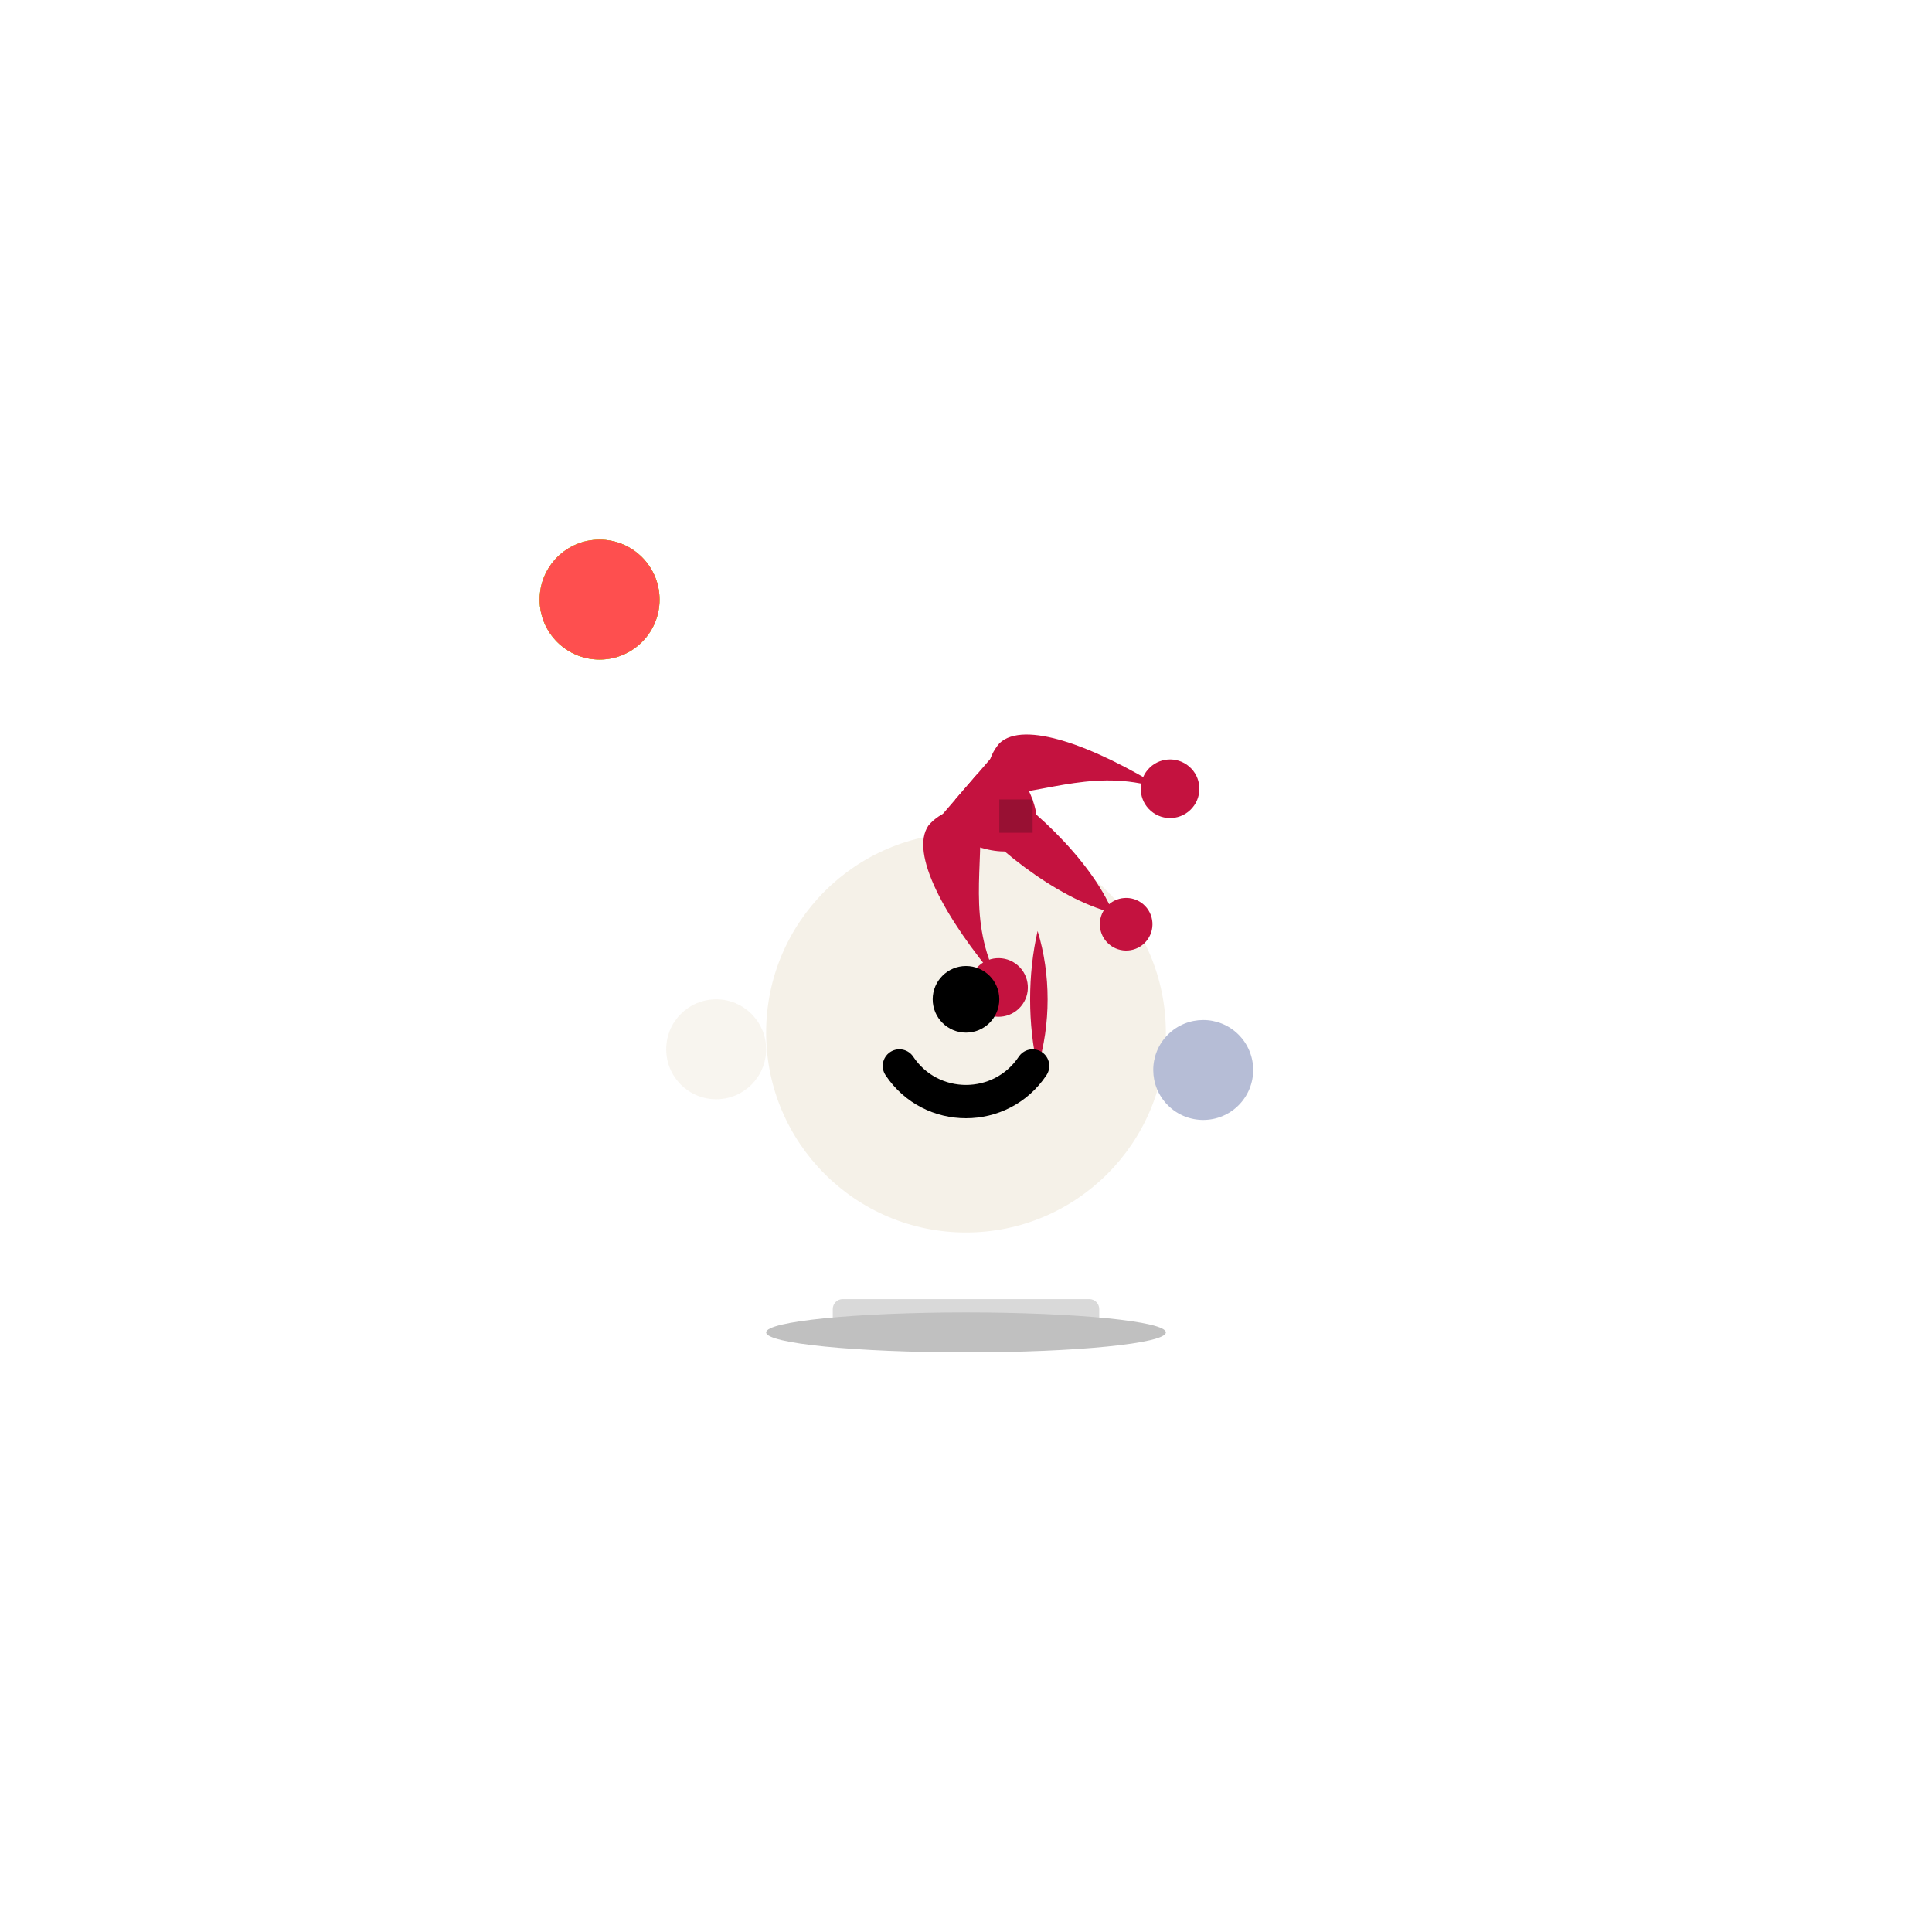
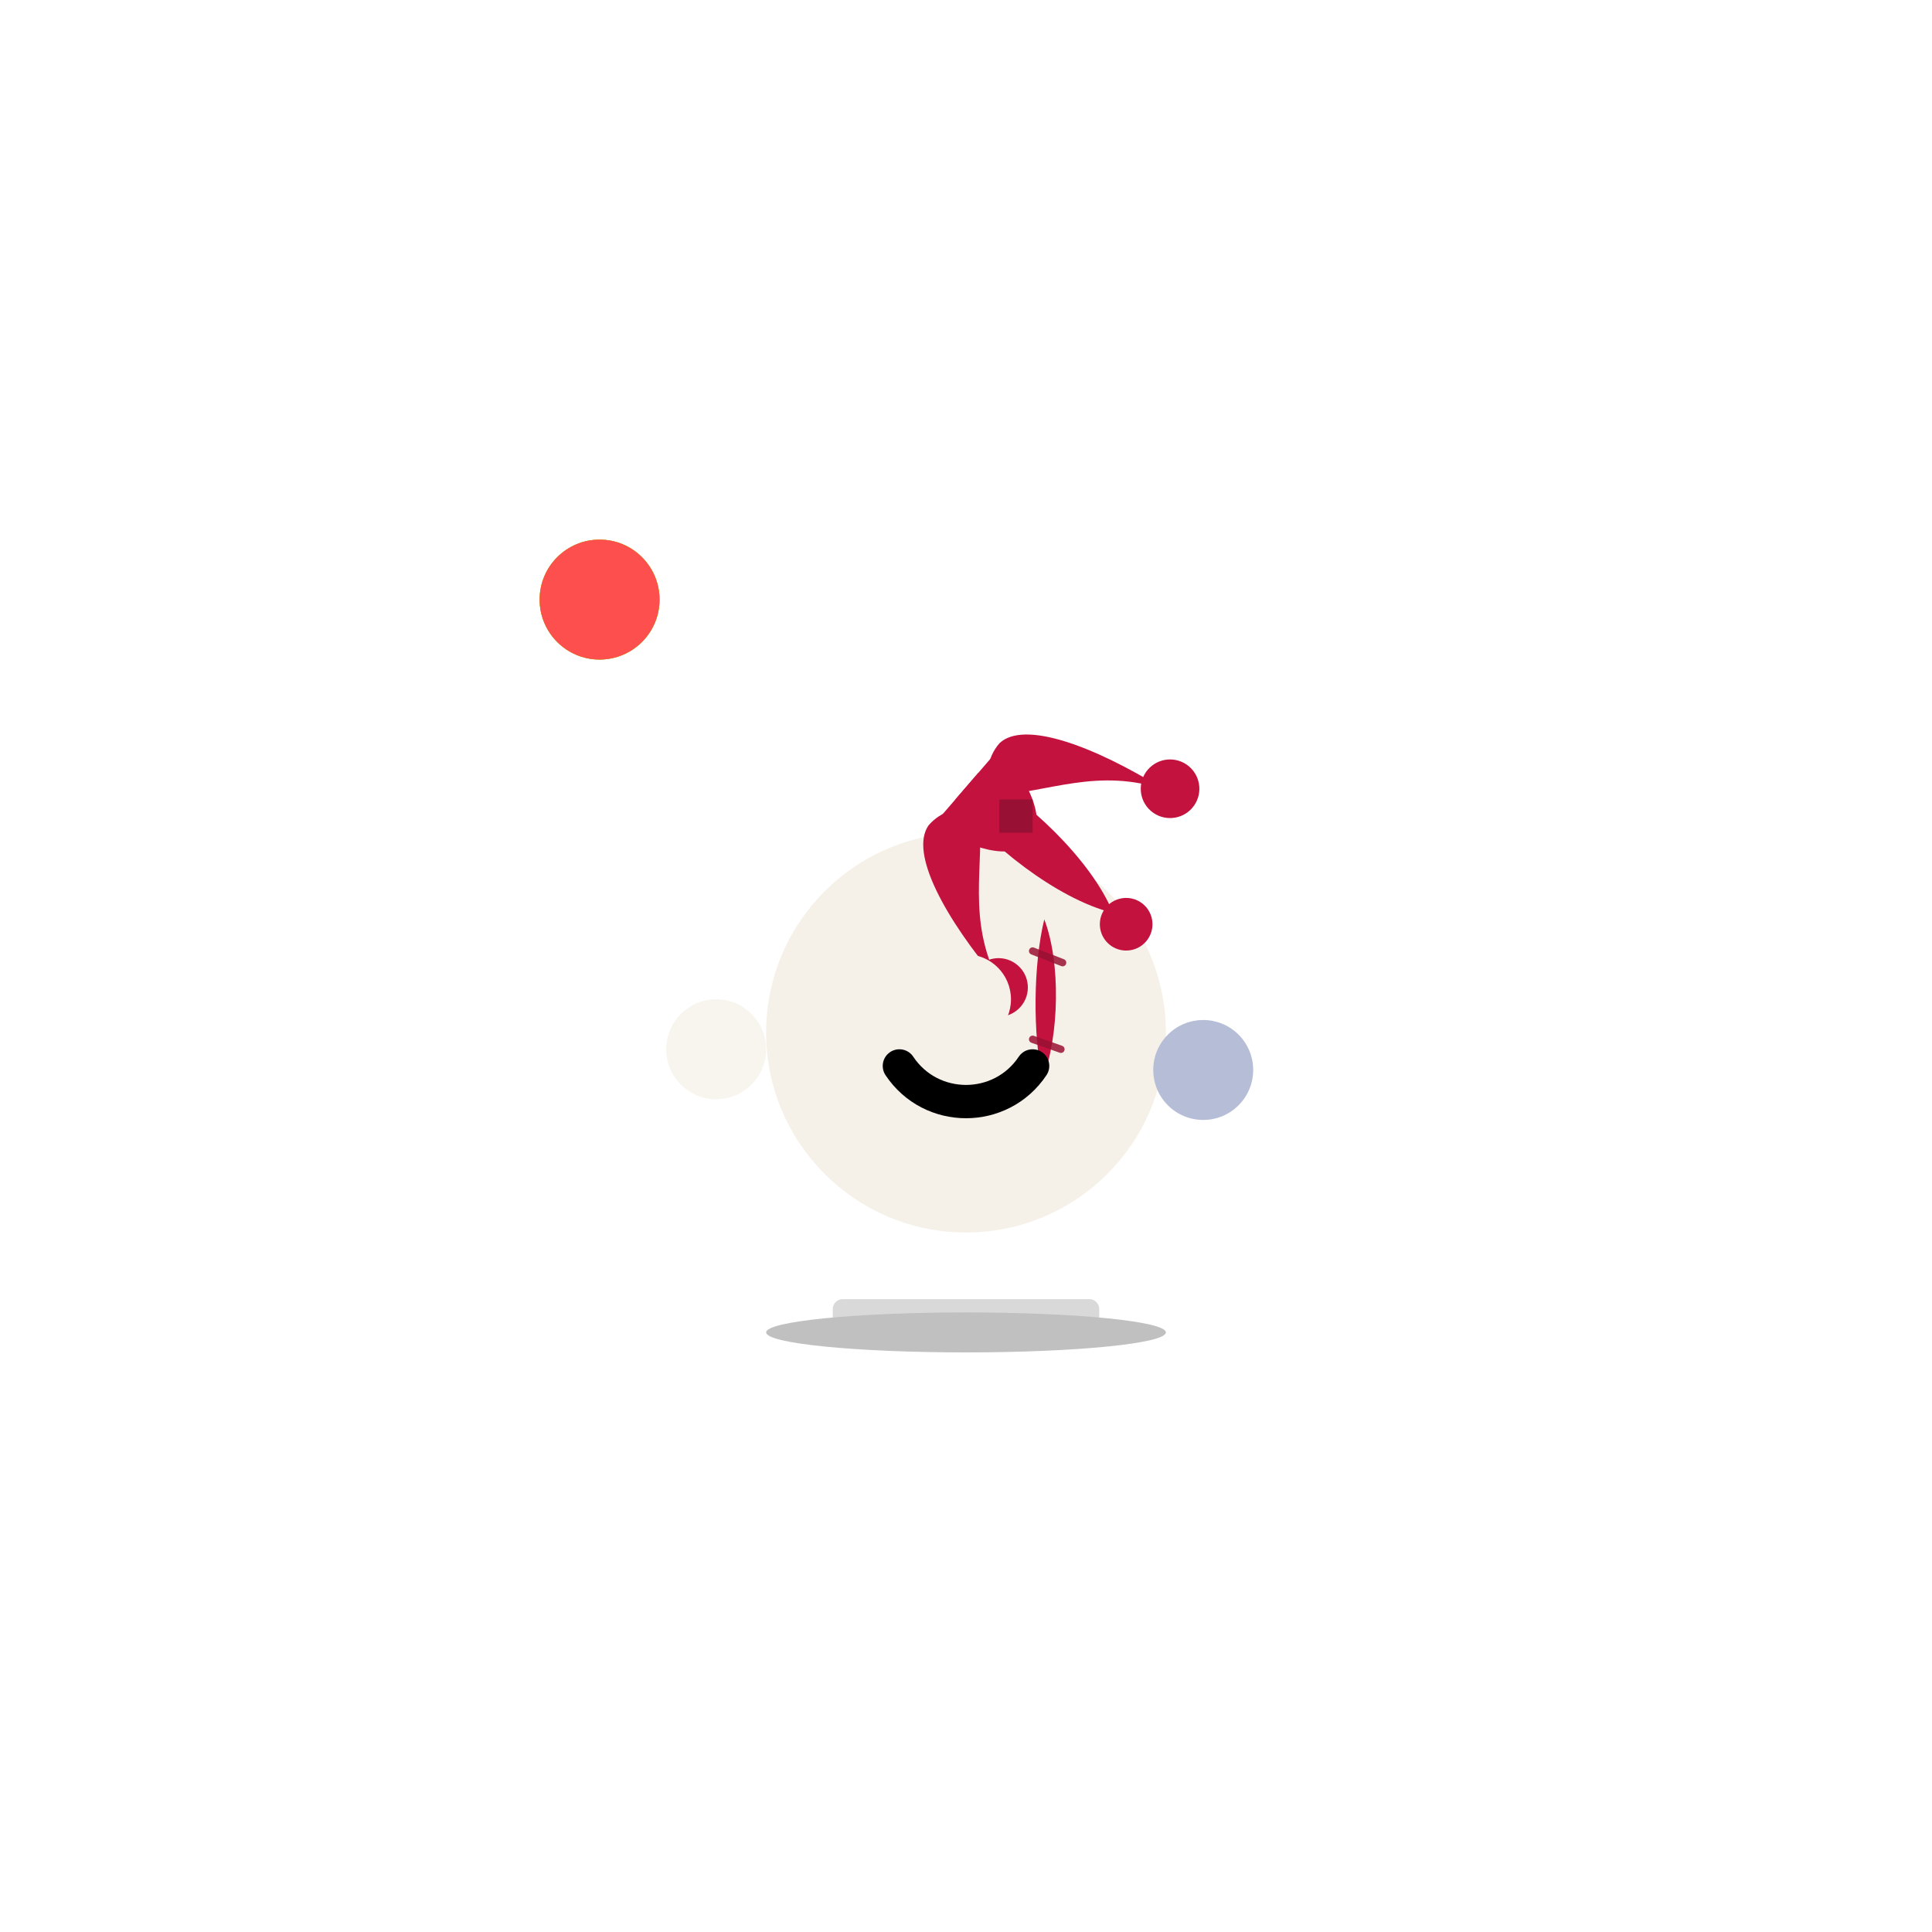
<svg xmlns="http://www.w3.org/2000/svg" viewBox="-18 -18 58 58" width="500" height="500" fill="none">
  <defs>
    <style>
-     .jg-body { transform-origin:11px 13px; animation:jg-lean .8s ease-in-out infinite; }
+       /* ==PET-CORE== */
+       /* Anchor transforms at each shape's own box so the numbers read as intent
+          rather than as viewBox arithmetic. */
+       .pet-body,
+       .pet-head,
+       .pet-hat,
+       .pet-eye,
+       .pet-pupil,
+       .pet-lid,
+       .pet-shadow,
+       .pet-arm-l,
+       .pet-arm-r {
+         transform-box: fill-box;
+       }
+ 
+       /* Breath scales from the feet, never from the centre. */
+       .pet-body {
+         transform-origin: 50% 100%;
+         animation: pet-breathe 3.7s cubic-bezier(0.45, 0, 0.55, 1) infinite;
+       }
+ 
+       /* A slow lean, offset from the breath so the two never sync up. */
+       .pet-lean {
+         animation: pet-sway 6.1s cubic-bezier(0.37, 0, 0.63, 1) infinite;
+       }
+ 
+       /* The head is carried, it does not drive: it follows a beat late. */
+       .pet-head {
+         transform-origin: 50% 100%;
+         animation: pet-bob 3.7s cubic-bezier(0.45, 0, 0.55, 1) infinite;
+         animation-delay: 0.22s;
+       }
+ 
+       /* The bells trail further behind again. */
+       .pet-hat {
+         transform-origin: 50% 100%;
+         animation: pet-hat-swing 6.1s cubic-bezier(0.37, 0, 0.63, 1) infinite;
+         animation-delay: 0.38s;
+       }
+ 
+       /* The lid is the blink. In its own group so the pupil underneath can go on
+          tracking the cursor while the eye is shut. */
+       .pet-lid {
+         transform-origin: 50% 0%;
+         animation: pet-blink 4.3s cubic-bezier(0.3, 0, 0.2, 1) infinite;
+       }
+ 
+       /* Involuntary flicks between rests, as eyes actually move. */
+       .pet-saccade {
+         transform-origin: 50% 50%;
+         animation: pet-saccade 11s steps(1, end) infinite;
+       }
+ 
+       .pet-shine {
+         animation: pet-shine 4.3s ease-in-out infinite;
+       }
+ 
+       /* Tied to the breath, so contact with the ground stays believable. */
+       .pet-shadow {
+         transform-origin: 50% 50%;
+         animation: pet-shadow 3.7s cubic-bezier(0.45, 0, 0.55, 1) infinite;
+       }
+ 
+       .pet-arm-l {
+         transform-origin: 100% 0%;
+         animation: pet-arm-l 6.1s cubic-bezier(0.37, 0, 0.63, 1) infinite;
+         animation-delay: 0.3s;
+       }
+ 
+       .pet-arm-r {
+         transform-origin: 0% 0%;
+         animation: pet-arm-r 6.1s cubic-bezier(0.37, 0, 0.63, 1) infinite;
+         animation-delay: 0.46s;
+       }
+ 
+       /* The rise is quicker than the fall, like a real breath. */
+       @keyframes pet-breathe {
+         0% { transform: scale(1, 1) translateY(0); }
+         38% { transform: scale(0.988, 1.014) translateY(-0.16px); }
+         100% { transform: scale(1, 1) translateY(0); }
+       }
+ 
+       @keyframes pet-sway {
+         0%, 100% { transform: rotate(0deg) translateX(0); }
+         27% { transform: rotate(1.15deg) translateX(0.1px); }
+         52% { transform: rotate(0.1deg) translateX(0); }
+         78% { transform: rotate(-1.15deg) translateX(-0.1px); }
+       }
+ 
+       @keyframes pet-bob {
+         0% { transform: translateY(0) rotate(0deg); }
+         38% { transform: translateY(-0.22px) rotate(-0.5deg); }
+         100% { transform: translateY(0) rotate(0deg); }
+       }
+ 
+       @keyframes pet-hat-swing {
+         0%, 100% { transform: rotate(0deg); }
+         27% { transform: rotate(3.4deg); }
+         55% { transform: rotate(-0.6deg); }
+         80% { transform: rotate(-3.4deg); }
+       }
+ 
+       /* Down fast, up slower, then a second flick: the shape of a real blink
+          rather than an on/off frame. */
+       @keyframes pet-blink {
+         0%, 88% { transform: scaleY(0); }
+         90.5% { transform: scaleY(1); }
+         93% { transform: scaleY(0.08); }
+         95.5% { transform: scaleY(1); }
+         98% { transform: scaleY(0); }
+       }
+ 
+       @keyframes pet-saccade {
+         0%, 34% { transform: translate(0, 0); }
+         36%, 55% { transform: translate(0.42px, -0.12px); }
+         57%, 72% { transform: translate(-0.36px, 0.08px); }
+         74%, 100% { transform: translate(0, 0); }
+       }
+ 
+       @keyframes pet-shine {
+         0%, 100% { transform: translate(0, 0); opacity: 0.9; }
+         45% { transform: translate(0.12px, 0.06px); opacity: 0.72; }
+       }
+ 
+       @keyframes pet-shadow {
+         0% { transform: scaleX(1); opacity: 0.34; }
+         38% { transform: scaleX(0.955); opacity: 0.26; }
+         100% { transform: scaleX(1); opacity: 0.34; }
+       }
+ 
+       @keyframes pet-arm-l {
+         0%, 100% { transform: rotate(0deg); }
+         27% { transform: rotate(-5deg); }
+         78% { transform: rotate(4deg); }
+       }
+ 
+       @keyframes pet-arm-r {
+         0%, 100% { transform: rotate(0deg); }
+         27% { transform: rotate(5deg); }
+         78% { transform: rotate(-4deg); }
+       }
+ 
+       @media (prefers-reduced-motion: reduce) {
+         .pet-body,
+         .pet-lean,
+         .pet-head,
+         .pet-hat,
+         .pet-lid,
+         .pet-saccade,
+         .pet-shine,
+         .pet-shadow,
+         .pet-arm-l,
+         .pet-arm-r {
+           animation: none;
+         }
+       }
+       /* ==/PET-CORE== */
+ 
+     .pet-body { transform-origin:11px 13px; animation:pet-breathe 3.7s cubic-bezier(0.45, 0, 0.55, 1) infinite, jg-lean .8s ease-in-out infinite; }
    .jg-ba { animation:jg-casc 2.4s ease-in-out infinite; animation-delay:0s; }
    .jg-bb { animation:jg-casc 2.4s ease-in-out infinite; animation-delay:-.8s; }
    .jg-bc { animation:jg-casc 2.4s ease-in-out infinite; animation-delay:-1.6s; }
-     .jg-shadow { transform-origin:11px 22px; animation:jg-shadow .8s ease-in-out infinite; }
+     .pet-shadow { transform-origin:11px 22px; animation:pet-shadow 3.7s cubic-bezier(0.45, 0, 0.55, 1) infinite, juggling-shadow .8s ease-in-out infinite; }
    @keyframes jg-casc {
      0%  {transform:translate(3px,18px) scale(1.1)}
      15% {transform:translate(5px,6px) scale(.9)}
      30% {transform:translate(8px,-4px) scale(.75)}
      50% {transform:translate(11px,-10px) scale(.6)}
      70% {transform:translate(15px,-2px) scale(.8)}
      85% {transform:translate(18px,10px) scale(1)}
      100%{transform:translate(19px,18px) scale(1.1)}
    }
    @keyframes jg-lean { 0%{transform:rotate(-4deg) scaleX(1.02)} 50%{transform:rotate(4deg) translateY(-1px) scaleX(.98)} 100%{transform:rotate(-4deg) scaleX(1.02)} }
-     @keyframes jg-shadow { 0%,100%{transform:scaleX(1);opacity:.3} 50%{transform:scaleX(.9);opacity:.2} }
+     @keyframes juggling-shadow { 0%,100%{transform:scaleX(1);opacity:.3} 50%{transform:scaleX(.9);opacity:.2} }
  </style>
+     <clipPath id="juggling-head-clip">
+       <rect x="5" y="7" width="12" height="12" rx="6" />
+     </clipPath>
+     <clipPath id="juggling-eye-clip">
+       <circle cx="11" cy="12" r="1.35" />
+     </clipPath>
  </defs>
  <rect x="7" y="21" width="8" height="1" rx="0.3" fill="#D9D9D9" />
-   <ellipse class="jg-shadow" cx="11" cy="22" rx="6" ry="0.6" fill="#c0c0c0" />
+   <ellipse class="pet-shadow" cx="11" cy="22" rx="6" ry="0.6" fill="#c0c0c0" />
  <circle class="jg-ba" cx="0" cy="0" r="1.8" fill="#0FDC00" />
  <circle class="jg-bb" cx="0" cy="0" r="1.8" fill="#FEBE06" />
-   <g class="jg-body">
+   <g class="pet-body">
    <rect x="2" y="12" width="3" height="3" rx="1.5" fill="#f5f1e8" fill-opacity="0.7" />
    <rect x="5" y="7" width="12" height="12" rx="6" fill="#f5f1e8" />
    <g class="pet-hat" transform="translate(11.41 5.95) rotate(130.8)">
      <path d="M-0.32 -0.26 C-1.45 -1.45 -3.02 -2.08 -3.81 -4.05 C-3.42 -1.56 -2.63 0.52 -1.63 0.62 C-1.05 0.62 -0.58 0.31 -0.32 -0.26 Z" fill="#c4123f" />
      <path d="M0.32 -0.26 C1.45 -1.45 3.02 -2.08 3.81 -4.05 C3.42 -1.56 2.63 0.52 1.63 0.62 C1.05 0.62 0.58 0.31 0.32 -0.26 Z" fill="#c4123f" />
      <path d="M-1.52 0.52 C-1.05 -2.85 1.05 -2.85 1.52 0.52 Z" fill="#c4123f" />
      <path d="M0 -5.29 C-0.79 -3.74 -0.89 -1.04 -0.53 0.52 L0.53 0.52 C0.89 -1.04 0.79 -3.74 0 -5.29 Z" fill="#c4123f" />
      <circle cx="-3.94" cy="-4.15" r="0.88" fill="#c4123f" />
      <circle cx="3.94" cy="-4.15" r="0.88" fill="#c4123f" />
      <circle cx="0" cy="-5.81" r="0.79" fill="#c4123f" />
    </g>
    <rect x="12" y="6" width="1" height="1" fill="#981033" />
-     <rect x="10" y="11" width="2" height="2" rx="1" fill="black" />
-     <path d="M13.15 9.95 C13.55 11.25 13.55 12.75 13.15 14.05 C12.85 12.75 12.85 11.25 13.15 9.95 Z" fill="#c4123f" />
+     <g class="pet-eye" clip-path="url(#juggling-head-clip)">
+       <g class="pet-pupil">
+         <g class="pet-saccade">
+           <g clip-path="url(#juggling-eye-clip)">
+             <circle cx="11" cy="12" r="1.15" fill="#111827" />
+             <circle class="pet-shine" cx="10.62" cy="11.58" r="0.34" fill="#f5f1e8" opacity="0.9" />
+             <circle cx="11.42" cy="12.50" r="0.18" fill="#f5f1e8" opacity="0.35" />
+             <rect class="pet-lid" x="9.60" y="10.60" width="2.8" height="2.8" fill="#f5f1e8" />
+           </g>
+           <path d="M13.35 9.60 C13.85 10.90 13.80 13.10 13.30 14.40 C13.00 13.05 13.02 10.95 13.35 9.60 Z" fill="#c4123f" />
+           <path d="M13.00 10.55 L13.90 10.90" stroke="#981033" stroke-width="0.22" stroke-linecap="round" opacity="0.85" />
+           <path d="M13.00 13.20 L13.85 13.50" stroke="#981033" stroke-width="0.22" stroke-linecap="round" opacity="0.85" />
+         </g>
+       </g>
+     </g>
    <path d="M9 14C9.951 15.427 12.049 15.427 13 14" stroke="black" stroke-linecap="round" />
    <path d="M17.058 13.063C17.643 12.476 18.592 12.474 19.18 13.058C19.767 13.643 19.769 14.592 19.184 15.18C18.6 15.767 17.65 15.769 17.063 15.184C16.476 14.6 16.474 13.65 17.058 13.063Z" fill="#B6BDD6" />
  </g>
  <circle class="jg-bc" cx="0" cy="0" r="1.8" fill="#FE4F4F" />
</svg>
